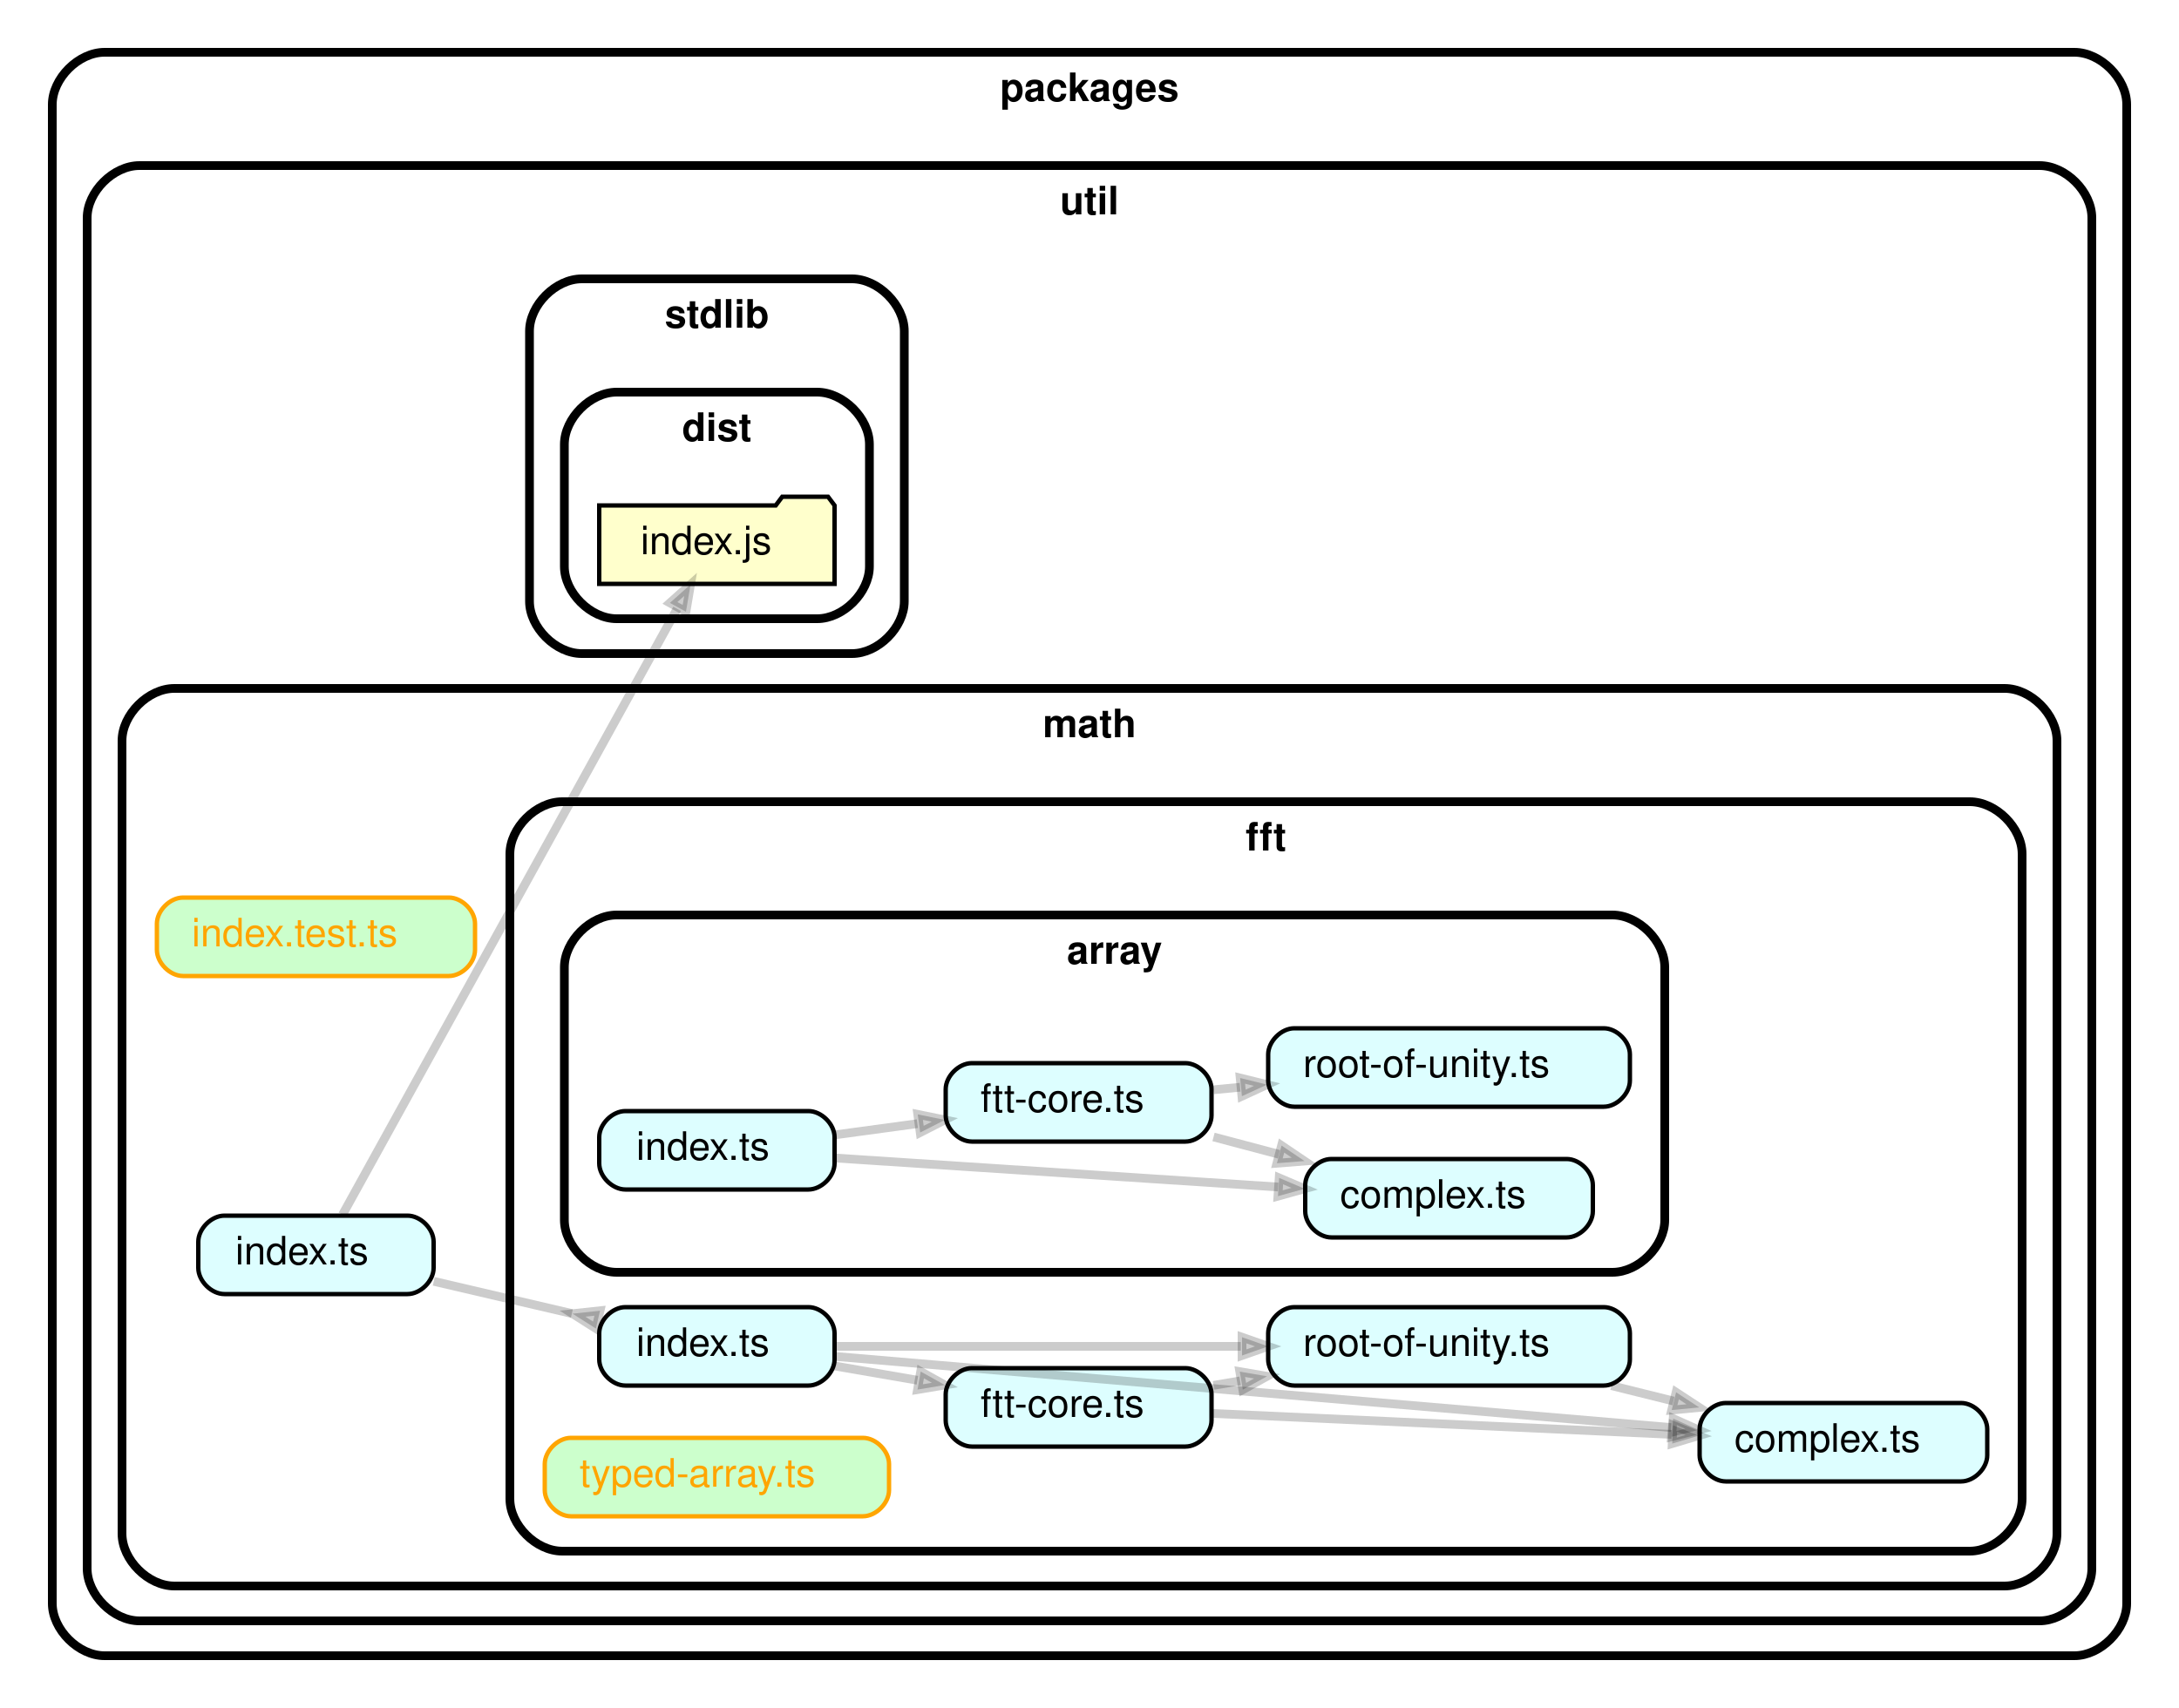
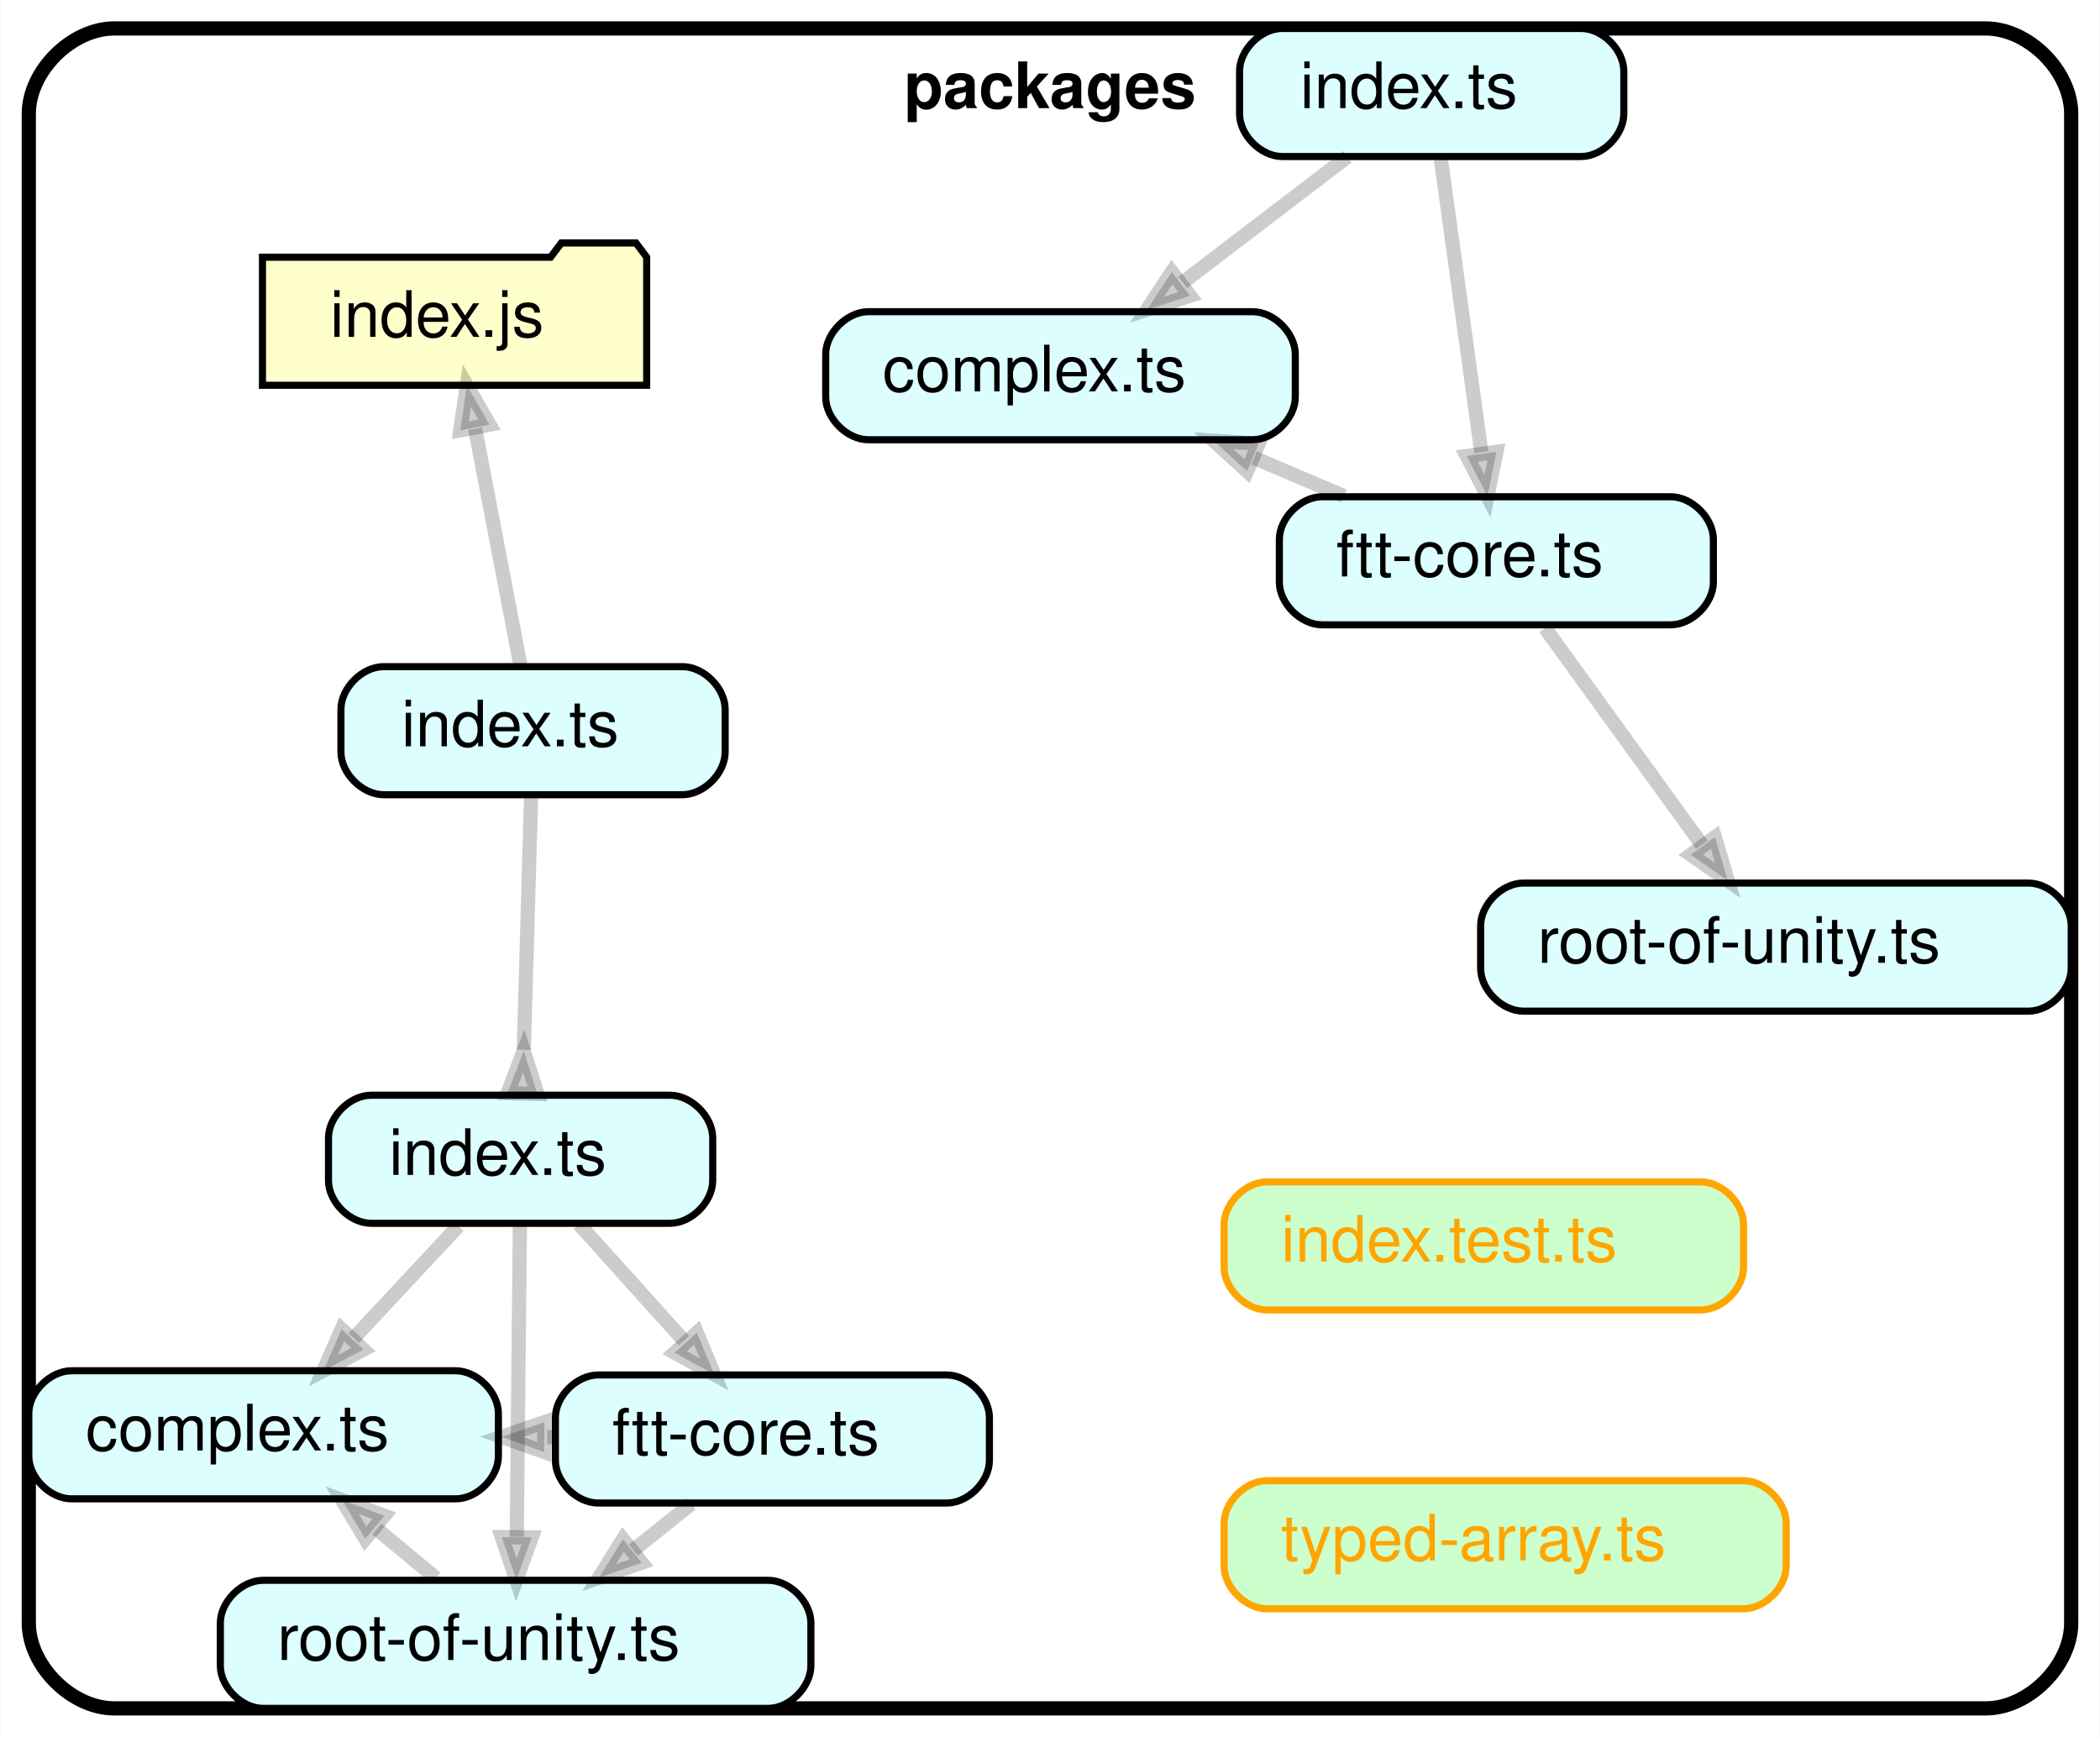
- <svg xmlns="http://www.w3.org/2000/svg" xmlns:xlink="http://www.w3.org/1999/xlink" width="500pt" height="392pt" viewBox="0.00 0.00 500.00 392.00">
-   <g id="graph0" class="graph" transform="scale(1 1) rotate(0) translate(4 388)">
-     <polygon fill="white" stroke="transparent" points="-4,4 -4,-388 496,-388 496,4 -4,4" />
+ <svg xmlns="http://www.w3.org/2000/svg" xmlns:xlink="http://www.w3.org/1999/xlink" width="295pt" height="244pt" viewBox="0.00 0.00 295.05 244.12">
+   <g id="graph0" class="graph" transform="scale(1 1) rotate(0) translate(4 240.12)">
+     <polygon fill="white" stroke="transparent" points="-4,4 -4,-240.12 291.05,-240.12 291.05,4 -4,4" />
    <g id="clust1" class="cluster">
-       <path fill="#ffffff" stroke="black" stroke-width="2" d="M20,-8C20,-8 472,-8 472,-8 478,-8 484,-14 484,-20 484,-20 484,-364 484,-364 484,-370 478,-376 472,-376 472,-376 20,-376 20,-376 14,-376 8,-370 8,-364 8,-364 8,-20 8,-20 8,-14 14,-8 20,-8" />
-       <text text-anchor="middle" x="246" y="-364.8" font-family="Helvetica,sans-Serif" font-weight="bold" font-size="9.00">packages</text>
-     </g>
-     <g id="clust2" class="cluster">
-       <path fill="#ffffff" stroke="black" stroke-width="2" d="M28,-16C28,-16 464,-16 464,-16 470,-16 476,-22 476,-28 476,-28 476,-338 476,-338 476,-344 470,-350 464,-350 464,-350 28,-350 28,-350 22,-350 16,-344 16,-338 16,-338 16,-28 16,-28 16,-22 22,-16 28,-16" />
-       <text text-anchor="middle" x="246" y="-338.8" font-family="Helvetica,sans-Serif" font-weight="bold" font-size="9.00">util</text>
-     </g>
-     <g id="clust3" class="cluster">
-       <path fill="#ffffff" stroke="black" stroke-width="2" d="M36,-24C36,-24 456,-24 456,-24 462,-24 468,-30 468,-36 468,-36 468,-218 468,-218 468,-224 462,-230 456,-230 456,-230 36,-230 36,-230 30,-230 24,-224 24,-218 24,-218 24,-36 24,-36 24,-30 30,-24 36,-24" />
-       <text text-anchor="middle" x="246" y="-218.8" font-family="Helvetica,sans-Serif" font-weight="bold" font-size="9.00">math</text>
-     </g>
-     <g id="clust4" class="cluster">
-       <path fill="#ffffff" stroke="black" stroke-width="2" d="M125,-32C125,-32 448,-32 448,-32 454,-32 460,-38 460,-44 460,-44 460,-192 460,-192 460,-198 454,-204 448,-204 448,-204 125,-204 125,-204 119,-204 113,-198 113,-192 113,-192 113,-44 113,-44 113,-38 119,-32 125,-32" />
-       <text text-anchor="middle" x="286.5" y="-192.8" font-family="Helvetica,sans-Serif" font-weight="bold" font-size="9.00">fft</text>
-     </g>
-     <g id="clust5" class="cluster">
-       <path fill="#ffffff" stroke="black" stroke-width="2" d="M137.5,-96C137.5,-96 366,-96 366,-96 372,-96 378,-102 378,-108 378,-108 378,-166 378,-166 378,-172 372,-178 366,-178 366,-178 137.5,-178 137.5,-178 131.5,-178 125.5,-172 125.5,-166 125.5,-166 125.5,-108 125.5,-108 125.5,-102 131.5,-96 137.5,-96" />
-       <text text-anchor="middle" x="251.75" y="-166.8" font-family="Helvetica,sans-Serif" font-weight="bold" font-size="9.00">array</text>
-     </g>
-     <g id="clust6" class="cluster">
-       <path fill="#ffffff" stroke="black" stroke-width="2" d="M129.5,-238C129.5,-238 191.5,-238 191.5,-238 197.5,-238 203.5,-244 203.5,-250 203.5,-250 203.5,-312 203.5,-312 203.5,-318 197.5,-324 191.5,-324 191.5,-324 129.5,-324 129.5,-324 123.5,-324 117.5,-318 117.5,-312 117.5,-312 117.5,-250 117.5,-250 117.5,-244 123.5,-238 129.5,-238" />
-       <text text-anchor="middle" x="160.5" y="-312.8" font-family="Helvetica,sans-Serif" font-weight="bold" font-size="9.00">stdlib</text>
-     </g>
-     <g id="clust7" class="cluster">
-       <path fill="#ffffff" stroke="black" stroke-width="2" d="M137.5,-246C137.5,-246 183.5,-246 183.5,-246 189.5,-246 195.5,-252 195.5,-258 195.5,-258 195.5,-286 195.5,-286 195.5,-292 189.5,-298 183.5,-298 183.5,-298 137.5,-298 137.5,-298 131.5,-298 125.5,-292 125.5,-286 125.5,-286 125.5,-258 125.5,-258 125.5,-252 131.5,-246 137.5,-246" />
-       <text text-anchor="middle" x="160.5" y="-286.8" font-family="Helvetica,sans-Serif" font-weight="bold" font-size="9.00">dist</text>
+       <path fill="#ffffff" stroke="black" stroke-width="2" d="M12,0C12,0 275.05,0 275.05,0 281.05,0 287.05,-6 287.05,-12 287.05,-12 287.05,-224.12 287.05,-224.12 287.05,-230.12 281.05,-236.12 275.05,-236.12 275.05,-236.12 12,-236.12 12,-236.12 6,-236.12 0,-230.12 0,-224.12 0,-224.12 0,-12 0,-12 0,-6 6,0 12,0" />
+       <text text-anchor="middle" x="143.53" y="-224.92" font-family="Helvetica,sans-Serif" font-weight="bold" font-size="9.00">packages</text>
    </g>
    <g id="node1" class="node">
      <g id="a_node1">
        <a xlink:href="packages/util/math/fft/array/complex.ts" xlink:title="complex.ts">
-           <path fill="#ddfeff" stroke="black" d="M355.5,-122C355.5,-122 301.5,-122 301.5,-122 298.5,-122 295.5,-119 295.5,-116 295.5,-116 295.5,-110 295.5,-110 295.5,-107 298.5,-104 301.5,-104 301.5,-104 355.5,-104 355.5,-104 358.5,-104 361.5,-107 361.5,-110 361.5,-110 361.5,-116 361.5,-116 361.5,-119 358.5,-122 355.5,-122" />
-           <text text-anchor="start" x="303.5" y="-110.8" font-family="Helvetica,sans-Serif" font-size="9.00">complex.ts</text>
+           <path fill="#ddfeff" stroke="black" d="M172,-196.31C172,-196.31 118,-196.31 118,-196.31 115,-196.31 112,-193.31 112,-190.31 112,-190.31 112,-184.31 112,-184.31 112,-181.31 115,-178.31 118,-178.31 118,-178.31 172,-178.31 172,-178.31 175,-178.31 178,-181.31 178,-184.31 178,-184.31 178,-190.31 178,-190.31 178,-193.31 175,-196.31 172,-196.31" />
+           <text text-anchor="start" x="120" y="-185.11" font-family="Helvetica,sans-Serif" font-size="9.00">complex.ts</text>
        </a>
      </g>
    </g>
    <g id="node2" class="node">
      <g id="a_node2">
        <a xlink:href="packages/util/math/fft/array/ftt-core.ts" xlink:title="ftt-core.ts">
-           <path fill="#ddfeff" stroke="black" d="M268,-144C268,-144 219,-144 219,-144 216,-144 213,-141 213,-138 213,-138 213,-132 213,-132 213,-129 216,-126 219,-126 219,-126 268,-126 268,-126 271,-126 274,-129 274,-132 274,-132 274,-138 274,-138 274,-141 271,-144 268,-144" />
-           <text text-anchor="start" x="221" y="-132.8" font-family="Helvetica,sans-Serif" font-size="9.00">ftt-core.ts</text>
+           <path fill="#ddfeff" stroke="black" d="M230.76,-170.3C230.76,-170.3 181.76,-170.3 181.76,-170.3 178.76,-170.3 175.76,-167.3 175.76,-164.3 175.76,-164.3 175.76,-158.3 175.76,-158.3 175.76,-155.3 178.76,-152.3 181.76,-152.3 181.76,-152.3 230.76,-152.3 230.76,-152.3 233.76,-152.3 236.76,-155.3 236.76,-158.3 236.76,-158.3 236.76,-164.3 236.76,-164.3 236.76,-167.3 233.76,-170.3 230.76,-170.3" />
+           <text text-anchor="start" x="183.76" y="-159.1" font-family="Helvetica,sans-Serif" font-size="9.00">ftt-core.ts</text>
        </a>
      </g>
    </g>
    <g id="edge1" class="edge">
-       <path fill="none" stroke="#000000" stroke-width="2" stroke-opacity="0.2" d="M274.46,-127.06C279.34,-125.77 284.44,-124.41 289.48,-123.08" />
-       <polygon fill="#000000" fill-opacity="0.2" stroke="#000000" stroke-width="2" stroke-opacity="0.2" points="290.07,-125.09 295.34,-121.53 289,-121.03 290.07,-125.09" />
+       <path fill="none" stroke="#000000" stroke-width="2" stroke-opacity="0.2" d="M184.83,-170.4C180.75,-172.13 176.43,-173.96 172.2,-175.76" />
+       <polygon fill="#000000" fill-opacity="0.2" stroke="#000000" stroke-width="2" stroke-opacity="0.2" points="171.22,-173.89 166.52,-178.17 172.86,-177.76 171.22,-173.89" />
    </g>
    <g id="node3" class="node">
      <g id="a_node3">
        <a xlink:href="packages/util/math/fft/array/root-of-unity.ts" xlink:title="root-of-unity.ts">
-           <path fill="#ddfeff" stroke="black" d="M364,-152C364,-152 293,-152 293,-152 290,-152 287,-149 287,-146 287,-146 287,-140 287,-140 287,-137 290,-134 293,-134 293,-134 364,-134 364,-134 367,-134 370,-137 370,-140 370,-140 370,-146 370,-146 370,-149 367,-152 364,-152" />
-           <text text-anchor="start" x="295" y="-140.8" font-family="Helvetica,sans-Serif" font-size="9.00">root-of-unity.ts</text>
+           <path fill="#ddfeff" stroke="black" d="M281.05,-116C281.05,-116 210.05,-116 210.05,-116 207.05,-116 204.05,-113 204.05,-110 204.05,-110 204.05,-104 204.05,-104 204.05,-101 207.05,-98 210.05,-98 210.05,-98 281.05,-98 281.05,-98 284.05,-98 287.05,-101 287.05,-104 287.05,-104 287.05,-110 287.05,-110 287.05,-113 284.05,-116 281.05,-116" />
+           <text text-anchor="start" x="212.05" y="-104.8" font-family="Helvetica,sans-Serif" font-size="9.00">root-of-unity.ts</text>
        </a>
      </g>
    </g>
    <g id="edge2" class="edge">
-       <path fill="none" stroke="#000000" stroke-width="2" stroke-opacity="0.2" d="M274.46,-137.89C276.46,-138.08 278.5,-138.28 280.55,-138.47" />
-       <polygon fill="#000000" fill-opacity="0.2" stroke="#000000" stroke-width="2" stroke-opacity="0.2" points="280.57,-140.59 286.74,-139.07 280.97,-136.41 280.57,-140.59" />
+       <path fill="none" stroke="#000000" stroke-width="2" stroke-opacity="0.2" d="M213.1,-151.84C219.19,-143.43 228.18,-131.01 235.15,-121.38" />
+       <polygon fill="#000000" fill-opacity="0.2" stroke="#000000" stroke-width="2" stroke-opacity="0.2" points="236.97,-122.44 238.79,-116.35 233.57,-119.98 236.97,-122.44" />
    </g>
    <g id="node4" class="node">
      <g id="a_node4">
        <a xlink:href="packages/util/math/fft/array/index.ts" xlink:title="index.ts">
-           <path fill="#ddfeff" stroke="black" d="M181.5,-133C181.5,-133 139.5,-133 139.5,-133 136.5,-133 133.5,-130 133.5,-127 133.5,-127 133.5,-121 133.5,-121 133.5,-118 136.5,-115 139.5,-115 139.5,-115 181.5,-115 181.5,-115 184.5,-115 187.5,-118 187.5,-121 187.5,-121 187.5,-127 187.5,-127 187.5,-130 184.5,-133 181.5,-133" />
-           <text text-anchor="start" x="142" y="-121.8" font-family="Helvetica,sans-Serif" font-size="9.00">index.ts</text>
+           <path fill="#ddfeff" stroke="black" d="M218.17,-236.12C218.17,-236.12 176.17,-236.12 176.17,-236.12 173.17,-236.12 170.17,-233.12 170.17,-230.12 170.17,-230.12 170.17,-224.12 170.17,-224.12 170.17,-221.12 173.17,-218.12 176.17,-218.12 176.17,-218.12 218.17,-218.12 218.17,-218.12 221.17,-218.12 224.17,-221.12 224.17,-224.12 224.17,-224.12 224.17,-230.12 224.17,-230.12 224.17,-233.12 221.17,-236.12 218.17,-236.12" />
+           <text text-anchor="start" x="178.67" y="-224.92" font-family="Helvetica,sans-Serif" font-size="9.00">index.ts</text>
        </a>
      </g>
    </g>
    <g id="edge3" class="edge">
-       <path fill="none" stroke="#000000" stroke-width="2" stroke-opacity="0.2" d="M187.87,-122.21C215.41,-120.4 258.16,-117.61 289.3,-115.57" />
-       <polygon fill="#000000" fill-opacity="0.2" stroke="#000000" stroke-width="2" stroke-opacity="0.2" points="289.52,-117.66 295.37,-115.17 289.24,-113.47 289.52,-117.66" />
+       <path fill="none" stroke="#000000" stroke-width="2" stroke-opacity="0.2" d="M185.33,-218.09C178.49,-212.87 169.77,-206.21 162.18,-200.42" />
+       <polygon fill="#000000" fill-opacity="0.2" stroke="#000000" stroke-width="2" stroke-opacity="0.2" points="163.2,-198.55 157.15,-196.58 160.65,-201.89 163.2,-198.55" />
    </g>
    <g id="edge4" class="edge">
-       <path fill="none" stroke="#000000" stroke-width="2" stroke-opacity="0.2" d="M187.57,-127.54C193.61,-128.36 200.14,-129.25 206.51,-130.11" />
-       <polygon fill="#000000" fill-opacity="0.2" stroke="#000000" stroke-width="2" stroke-opacity="0.2" points="206.59,-132.24 212.81,-130.97 207.15,-128.08 206.59,-132.24" />
+       <path fill="none" stroke="#000000" stroke-width="2" stroke-opacity="0.2" d="M198.43,-217.97C199.91,-207.26 202.38,-189.37 204.15,-176.55" />
+       <polygon fill="#000000" fill-opacity="0.2" stroke="#000000" stroke-width="2" stroke-opacity="0.2" points="206.27,-176.61 205.01,-170.38 202.1,-176.03 206.27,-176.61" />
    </g>
    <g id="node5" class="node">
      <g id="a_node5">
        <a xlink:href="packages/util/math/fft/complex.ts" xlink:title="complex.ts">
-           <path fill="#ddfeff" stroke="black" d="M446,-66C446,-66 392,-66 392,-66 389,-66 386,-63 386,-60 386,-60 386,-54 386,-54 386,-51 389,-48 392,-48 392,-48 446,-48 446,-48 449,-48 452,-51 452,-54 452,-54 452,-60 452,-60 452,-63 449,-66 446,-66" />
-           <text text-anchor="start" x="394" y="-54.8" font-family="Helvetica,sans-Serif" font-size="9.00">complex.ts</text>
+           <path fill="#ddfeff" stroke="black" d="M60,-47.45C60,-47.45 6,-47.45 6,-47.45 3,-47.45 0,-44.45 0,-41.45 0,-41.45 0,-35.45 0,-35.45 0,-32.45 3,-29.45 6,-29.45 6,-29.45 60,-29.45 60,-29.45 63,-29.45 66,-32.45 66,-35.45 66,-35.45 66,-41.45 66,-41.45 66,-44.45 63,-47.45 60,-47.45" />
+           <text text-anchor="start" x="8" y="-36.25" font-family="Helvetica,sans-Serif" font-size="9.00">complex.ts</text>
        </a>
      </g>
    </g>
    <g id="node6" class="node">
      <g id="a_node6">
        <a xlink:href="packages/util/math/fft/ftt-core.ts" xlink:title="ftt-core.ts">
-           <path fill="#ddfeff" stroke="black" d="M268,-74C268,-74 219,-74 219,-74 216,-74 213,-71 213,-68 213,-68 213,-62 213,-62 213,-59 216,-56 219,-56 219,-56 268,-56 268,-56 271,-56 274,-59 274,-62 274,-62 274,-68 274,-68 274,-71 271,-74 268,-74" />
-           <text text-anchor="start" x="221" y="-62.8" font-family="Helvetica,sans-Serif" font-size="9.00">ftt-core.ts</text>
+           <path fill="#ddfeff" stroke="black" d="M129.01,-46.86C129.01,-46.86 80.01,-46.86 80.01,-46.86 77.01,-46.86 74.01,-43.86 74.01,-40.86 74.01,-40.86 74.01,-34.86 74.01,-34.86 74.01,-31.86 77.01,-28.86 80.01,-28.86 80.01,-28.86 129.01,-28.86 129.01,-28.86 132.01,-28.86 135.01,-31.86 135.01,-34.86 135.01,-34.86 135.01,-40.86 135.01,-40.86 135.01,-43.86 132.01,-46.86 129.01,-46.86" />
+           <text text-anchor="start" x="82.01" y="-35.66" font-family="Helvetica,sans-Serif" font-size="9.00">ftt-core.ts</text>
        </a>
      </g>
    </g>
    <g id="edge5" class="edge">
-       <path fill="none" stroke="#000000" stroke-width="2" stroke-opacity="0.2" d="M274.07,-63.61C303.35,-62.27 347.67,-60.25 379.59,-58.8" />
-       <polygon fill="#000000" fill-opacity="0.2" stroke="#000000" stroke-width="2" stroke-opacity="0.2" points="379.9,-60.88 385.8,-58.51 379.71,-56.69 379.9,-60.88" />
+       <path fill="none" stroke="#000000" stroke-width="2" stroke-opacity="0.2" d="M73.77,-38.11C73.46,-38.12 73.16,-38.12 72.86,-38.12" />
+       <polygon fill="#000000" fill-opacity="0.2" stroke="#000000" stroke-width="2" stroke-opacity="0.2" points="72.43,-36.03 66.45,-38.17 72.47,-40.23 72.43,-36.03" />
    </g>
    <g id="node7" class="node">
      <g id="a_node7">
        <a xlink:href="packages/util/math/fft/root-of-unity.ts" xlink:title="root-of-unity.ts">
-           <path fill="#ddfeff" stroke="black" d="M364,-88C364,-88 293,-88 293,-88 290,-88 287,-85 287,-82 287,-82 287,-76 287,-76 287,-73 290,-70 293,-70 293,-70 364,-70 364,-70 367,-70 370,-73 370,-76 370,-76 370,-82 370,-82 370,-85 367,-88 364,-88" />
-           <text text-anchor="start" x="295" y="-76.8" font-family="Helvetica,sans-Serif" font-size="9.00">root-of-unity.ts</text>
+           <path fill="#ddfeff" stroke="black" d="M103.92,-18C103.92,-18 32.92,-18 32.92,-18 29.92,-18 26.92,-15 26.92,-12 26.92,-12 26.92,-6 26.92,-6 26.92,-3 29.92,0 32.92,0 32.92,0 103.92,0 103.92,0 106.92,0 109.92,-3 109.92,-6 109.92,-6 109.92,-12 109.92,-12 109.92,-15 106.92,-18 103.92,-18" />
+           <text text-anchor="start" x="34.92" y="-6.8" font-family="Helvetica,sans-Serif" font-size="9.00">root-of-unity.ts</text>
        </a>
      </g>
    </g>
    <g id="edge6" class="edge">
-       <path fill="none" stroke="#000000" stroke-width="2" stroke-opacity="0.2" d="M274.46,-70.05C276.46,-70.39 278.5,-70.73 280.55,-71.08" />
-       <polygon fill="#000000" fill-opacity="0.2" stroke="#000000" stroke-width="2" stroke-opacity="0.2" points="280.48,-73.2 286.74,-72.13 281.18,-69.06 280.48,-73.2" />
+       <path fill="none" stroke="#000000" stroke-width="2" stroke-opacity="0.2" d="M93.09,-28.73C90.51,-26.67 87.72,-24.43 84.97,-22.24" />
+       <polygon fill="#000000" fill-opacity="0.2" stroke="#000000" stroke-width="2" stroke-opacity="0.2" points="86.14,-20.48 80.14,-18.37 83.51,-23.76 86.14,-20.48" />
    </g>
    <g id="edge10" class="edge">
-       <path fill="none" stroke="#000000" stroke-width="2" stroke-opacity="0.2" d="M365.75,-69.99C370.45,-68.82 375.27,-67.62 380,-66.45" />
-       <polygon fill="#000000" fill-opacity="0.2" stroke="#000000" stroke-width="2" stroke-opacity="0.2" points="380.6,-68.46 385.92,-64.98 379.59,-64.38 380.6,-68.46" />
+       <path fill="none" stroke="#000000" stroke-width="2" stroke-opacity="0.2" d="M57.22,-18.32C54.58,-20.51 51.72,-22.89 48.92,-25.21" />
+       <polygon fill="#000000" fill-opacity="0.2" stroke="#000000" stroke-width="2" stroke-opacity="0.2" points="47.29,-23.84 44.01,-29.29 49.97,-27.07 47.29,-23.84" />
    </g>
    <g id="node8" class="node">
      <g id="a_node8">
        <a xlink:href="packages/util/math/fft/index.ts" xlink:title="index.ts">
-           <path fill="#ddfeff" stroke="black" d="M181.5,-88C181.5,-88 139.5,-88 139.5,-88 136.5,-88 133.5,-85 133.5,-82 133.5,-82 133.5,-76 133.5,-76 133.5,-73 136.5,-70 139.5,-70 139.5,-70 181.5,-70 181.5,-70 184.5,-70 187.5,-73 187.5,-76 187.5,-76 187.5,-82 187.5,-82 187.5,-85 184.5,-88 181.5,-88" />
-           <text text-anchor="start" x="142" y="-76.8" font-family="Helvetica,sans-Serif" font-size="9.00">index.ts</text>
+           <path fill="#ddfeff" stroke="black" d="M90.12,-86.18C90.12,-86.18 48.12,-86.18 48.12,-86.18 45.12,-86.18 42.12,-83.18 42.12,-80.18 42.12,-80.18 42.12,-74.18 42.12,-74.18 42.12,-71.18 45.12,-68.18 48.12,-68.18 48.12,-68.18 90.12,-68.18 90.12,-68.18 93.12,-68.18 96.12,-71.18 96.12,-74.18 96.12,-74.18 96.12,-80.18 96.12,-80.18 96.12,-83.18 93.12,-86.18 90.12,-86.18" />
+           <text text-anchor="start" x="50.62" y="-74.98" font-family="Helvetica,sans-Serif" font-size="9.00">index.ts</text>
        </a>
      </g>
    </g>
    <g id="edge7" class="edge">
-       <path fill="none" stroke="#000000" stroke-width="2" stroke-opacity="0.2" d="M187.68,-76.69C233.51,-72.79 326.38,-64.88 379.45,-60.37" />
-       <polygon fill="#000000" fill-opacity="0.2" stroke="#000000" stroke-width="2" stroke-opacity="0.2" points="379.92,-62.43 385.72,-59.83 379.56,-58.25 379.92,-62.43" />
+       <path fill="none" stroke="#000000" stroke-width="2" stroke-opacity="0.2" d="M60.38,-67.8C55.96,-63.07 50.53,-57.25 45.67,-52.04" />
+       <polygon fill="#000000" fill-opacity="0.2" stroke="#000000" stroke-width="2" stroke-opacity="0.2" points="47.04,-50.43 41.41,-47.47 43.97,-53.29 47.04,-50.43" />
    </g>
    <g id="edge8" class="edge">
-       <path fill="none" stroke="#000000" stroke-width="2" stroke-opacity="0.2" d="M187.57,-74.49C193.61,-73.45 200.14,-72.32 206.51,-71.22" />
-       <polygon fill="#000000" fill-opacity="0.2" stroke="#000000" stroke-width="2" stroke-opacity="0.2" points="207.26,-73.22 212.81,-70.13 206.54,-69.08 207.26,-73.22" />
+       <path fill="none" stroke="#000000" stroke-width="2" stroke-opacity="0.2" d="M77.33,-68.06C81.7,-63.2 87.18,-57.11 92.07,-51.68" />
+       <polygon fill="#000000" fill-opacity="0.2" stroke="#000000" stroke-width="2" stroke-opacity="0.2" points="93.89,-52.8 96.34,-46.93 90.77,-49.99 93.89,-52.8" />
    </g>
    <g id="edge9" class="edge">
-       <path fill="none" stroke="#000000" stroke-width="2" stroke-opacity="0.2" d="M187.87,-79C212.95,-79 250.65,-79 280.71,-79" />
-       <polygon fill="#000000" fill-opacity="0.2" stroke="#000000" stroke-width="2" stroke-opacity="0.2" points="281,-81.1 287,-79 281,-76.9 281,-81.1" />
+       <path fill="none" stroke="#000000" stroke-width="2" stroke-opacity="0.2" d="M69.02,-67.98C68.91,-56.74 68.72,-37.55 68.58,-24.12" />
+       <polygon fill="#000000" fill-opacity="0.2" stroke="#000000" stroke-width="2" stroke-opacity="0.2" points="70.68,-24.03 68.52,-18.05 66.48,-24.07 70.68,-24.03" />
    </g>
    <g id="node9" class="node">
      <g id="a_node9">
        <a xlink:href="packages/util/math/fft/typed-array.ts" xlink:title="no-orphans">
-           <path fill="#ccffcc" stroke="orange" d="M194,-58C194,-58 127,-58 127,-58 124,-58 121,-55 121,-52 121,-52 121,-46 121,-46 121,-43 124,-40 127,-40 127,-40 194,-40 194,-40 197,-40 200,-43 200,-46 200,-46 200,-52 200,-52 200,-55 197,-58 194,-58" />
-           <text text-anchor="start" x="129" y="-46.8" font-family="Helvetica,sans-Serif" font-size="9.00" fill="orange">typed-array.ts</text>
+           <path fill="#ccffcc" stroke="orange" d="M241,-32C241,-32 174,-32 174,-32 171,-32 168,-29 168,-26 168,-26 168,-20 168,-20 168,-17 171,-14 174,-14 174,-14 241,-14 241,-14 244,-14 247,-17 247,-20 247,-20 247,-26 247,-26 247,-29 244,-32 241,-32" />
+           <text text-anchor="start" x="176" y="-20.8" font-family="Helvetica,sans-Serif" font-size="9.00" fill="orange">typed-array.ts</text>
        </a>
      </g>
    </g>
    <g id="node10" class="node">
      <g id="a_node10">
        <a xlink:href="packages/util/math/index.test.ts" xlink:title="no-orphans">
-           <path fill="#ccffcc" stroke="orange" d="M99,-182C99,-182 38,-182 38,-182 35,-182 32,-179 32,-176 32,-176 32,-170 32,-170 32,-167 35,-164 38,-164 38,-164 99,-164 99,-164 102,-164 105,-167 105,-170 105,-170 105,-176 105,-176 105,-179 102,-182 99,-182" />
-           <text text-anchor="start" x="40" y="-170.8" font-family="Helvetica,sans-Serif" font-size="9.00" fill="orange">index.test.ts</text>
+           <path fill="#ccffcc" stroke="orange" d="M235,-74C235,-74 174,-74 174,-74 171,-74 168,-71 168,-68 168,-68 168,-62 168,-62 168,-59 171,-56 174,-56 174,-56 235,-56 235,-56 238,-56 241,-59 241,-62 241,-62 241,-68 241,-68 241,-71 238,-74 235,-74" />
+           <text text-anchor="start" x="176" y="-62.8" font-family="Helvetica,sans-Serif" font-size="9.00" fill="orange">index.test.ts</text>
        </a>
      </g>
    </g>
    <g id="node11" class="node">
      <g id="a_node11">
        <a xlink:href="packages/util/math/index.ts" xlink:title="index.ts">
-           <path fill="#ddfeff" stroke="black" d="M89.5,-109C89.5,-109 47.5,-109 47.5,-109 44.5,-109 41.5,-106 41.5,-103 41.5,-103 41.5,-97 41.5,-97 41.5,-94 44.5,-91 47.5,-91 47.5,-91 89.5,-91 89.5,-91 92.5,-91 95.5,-94 95.5,-97 95.5,-97 95.5,-103 95.5,-103 95.5,-106 92.5,-109 89.5,-109" />
-           <text text-anchor="start" x="50" y="-97.8" font-family="Helvetica,sans-Serif" font-size="9.00">index.ts</text>
+           <path fill="#ddfeff" stroke="black" d="M91.87,-146.42C91.87,-146.42 49.87,-146.42 49.87,-146.42 46.87,-146.42 43.87,-143.42 43.87,-140.42 43.87,-140.42 43.87,-134.42 43.87,-134.42 43.87,-131.42 46.87,-128.42 49.87,-128.42 49.87,-128.42 91.87,-128.42 91.87,-128.42 94.87,-128.42 97.87,-131.42 97.87,-134.42 97.87,-134.42 97.87,-140.42 97.87,-140.42 97.87,-143.42 94.87,-146.42 91.87,-146.42" />
+           <text text-anchor="start" x="52.37" y="-135.22" font-family="Helvetica,sans-Serif" font-size="9.00">index.ts</text>
        </a>
      </g>
    </g>
    <g id="edge11" class="edge">
-       <path fill="none" stroke="#000000" stroke-width="2" stroke-opacity="0.2" d="M95.53,-93.93C105.43,-91.62 116.82,-88.96 127.22,-86.53" />
-       <polygon fill="#000000" fill-opacity="0.2" stroke="#000000" stroke-width="2" stroke-opacity="0.2" points="133.69,-87.18 127.37,-86.5 132.74,-83.09 133.69,-87.18" />
+       <path fill="none" stroke="#000000" stroke-width="2" stroke-opacity="0.2" d="M70.6,-128.27C70.33,-118.8 69.89,-103.85 69.57,-92.57" />
+       <polygon fill="#000000" fill-opacity="0.2" stroke="#000000" stroke-width="2" stroke-opacity="0.2" points="71.49,-86.35 69.56,-92.41 67.29,-86.47 71.49,-86.35" />
    </g>
    <g id="node12" class="node">
      <g id="a_node12">
        <a xlink:href="packages/util/stdlib/dist/index.js" xlink:title="index.js">
-           <polygon fill="#ffffcc" stroke="black" points="187.5,-272 186,-274 175.5,-274 174,-272 133.5,-272 133.5,-254 187.5,-254 187.5,-272" />
-           <text text-anchor="start" x="143" y="-260.8" font-family="Helvetica,sans-Serif" font-size="9.00">index.js</text>
+           <polygon fill="#ffffcc" stroke="black" points="86.84,-203.97 85.34,-205.97 74.84,-205.97 73.34,-203.97 32.84,-203.97 32.84,-185.97 86.84,-185.97 86.84,-203.97" />
+           <text text-anchor="start" x="42.34" y="-192.77" font-family="Helvetica,sans-Serif" font-size="9.00">index.js</text>
        </a>
      </g>
    </g>
    <g id="edge12" class="edge">
-       <path fill="none" stroke="#000000" stroke-width="2" stroke-opacity="0.2" d="M74.6,-109.23C89.51,-136.24 133.15,-215.28 151.37,-248.27" />
-       <polygon fill="#000000" fill-opacity="0.2" stroke="#000000" stroke-width="2" stroke-opacity="0.2" points="149.72,-249.63 154.46,-253.87 153.4,-247.6 149.72,-249.63" />
+       <path fill="none" stroke="#000000" stroke-width="2" stroke-opacity="0.2" d="M69.09,-146.66C67.38,-155.61 64.75,-169.32 62.73,-179.86" />
+       <polygon fill="#000000" fill-opacity="0.2" stroke="#000000" stroke-width="2" stroke-opacity="0.2" points="60.64,-179.64 61.57,-185.93 64.76,-180.43 60.64,-179.64" />
    </g>
  </g>
</svg>
